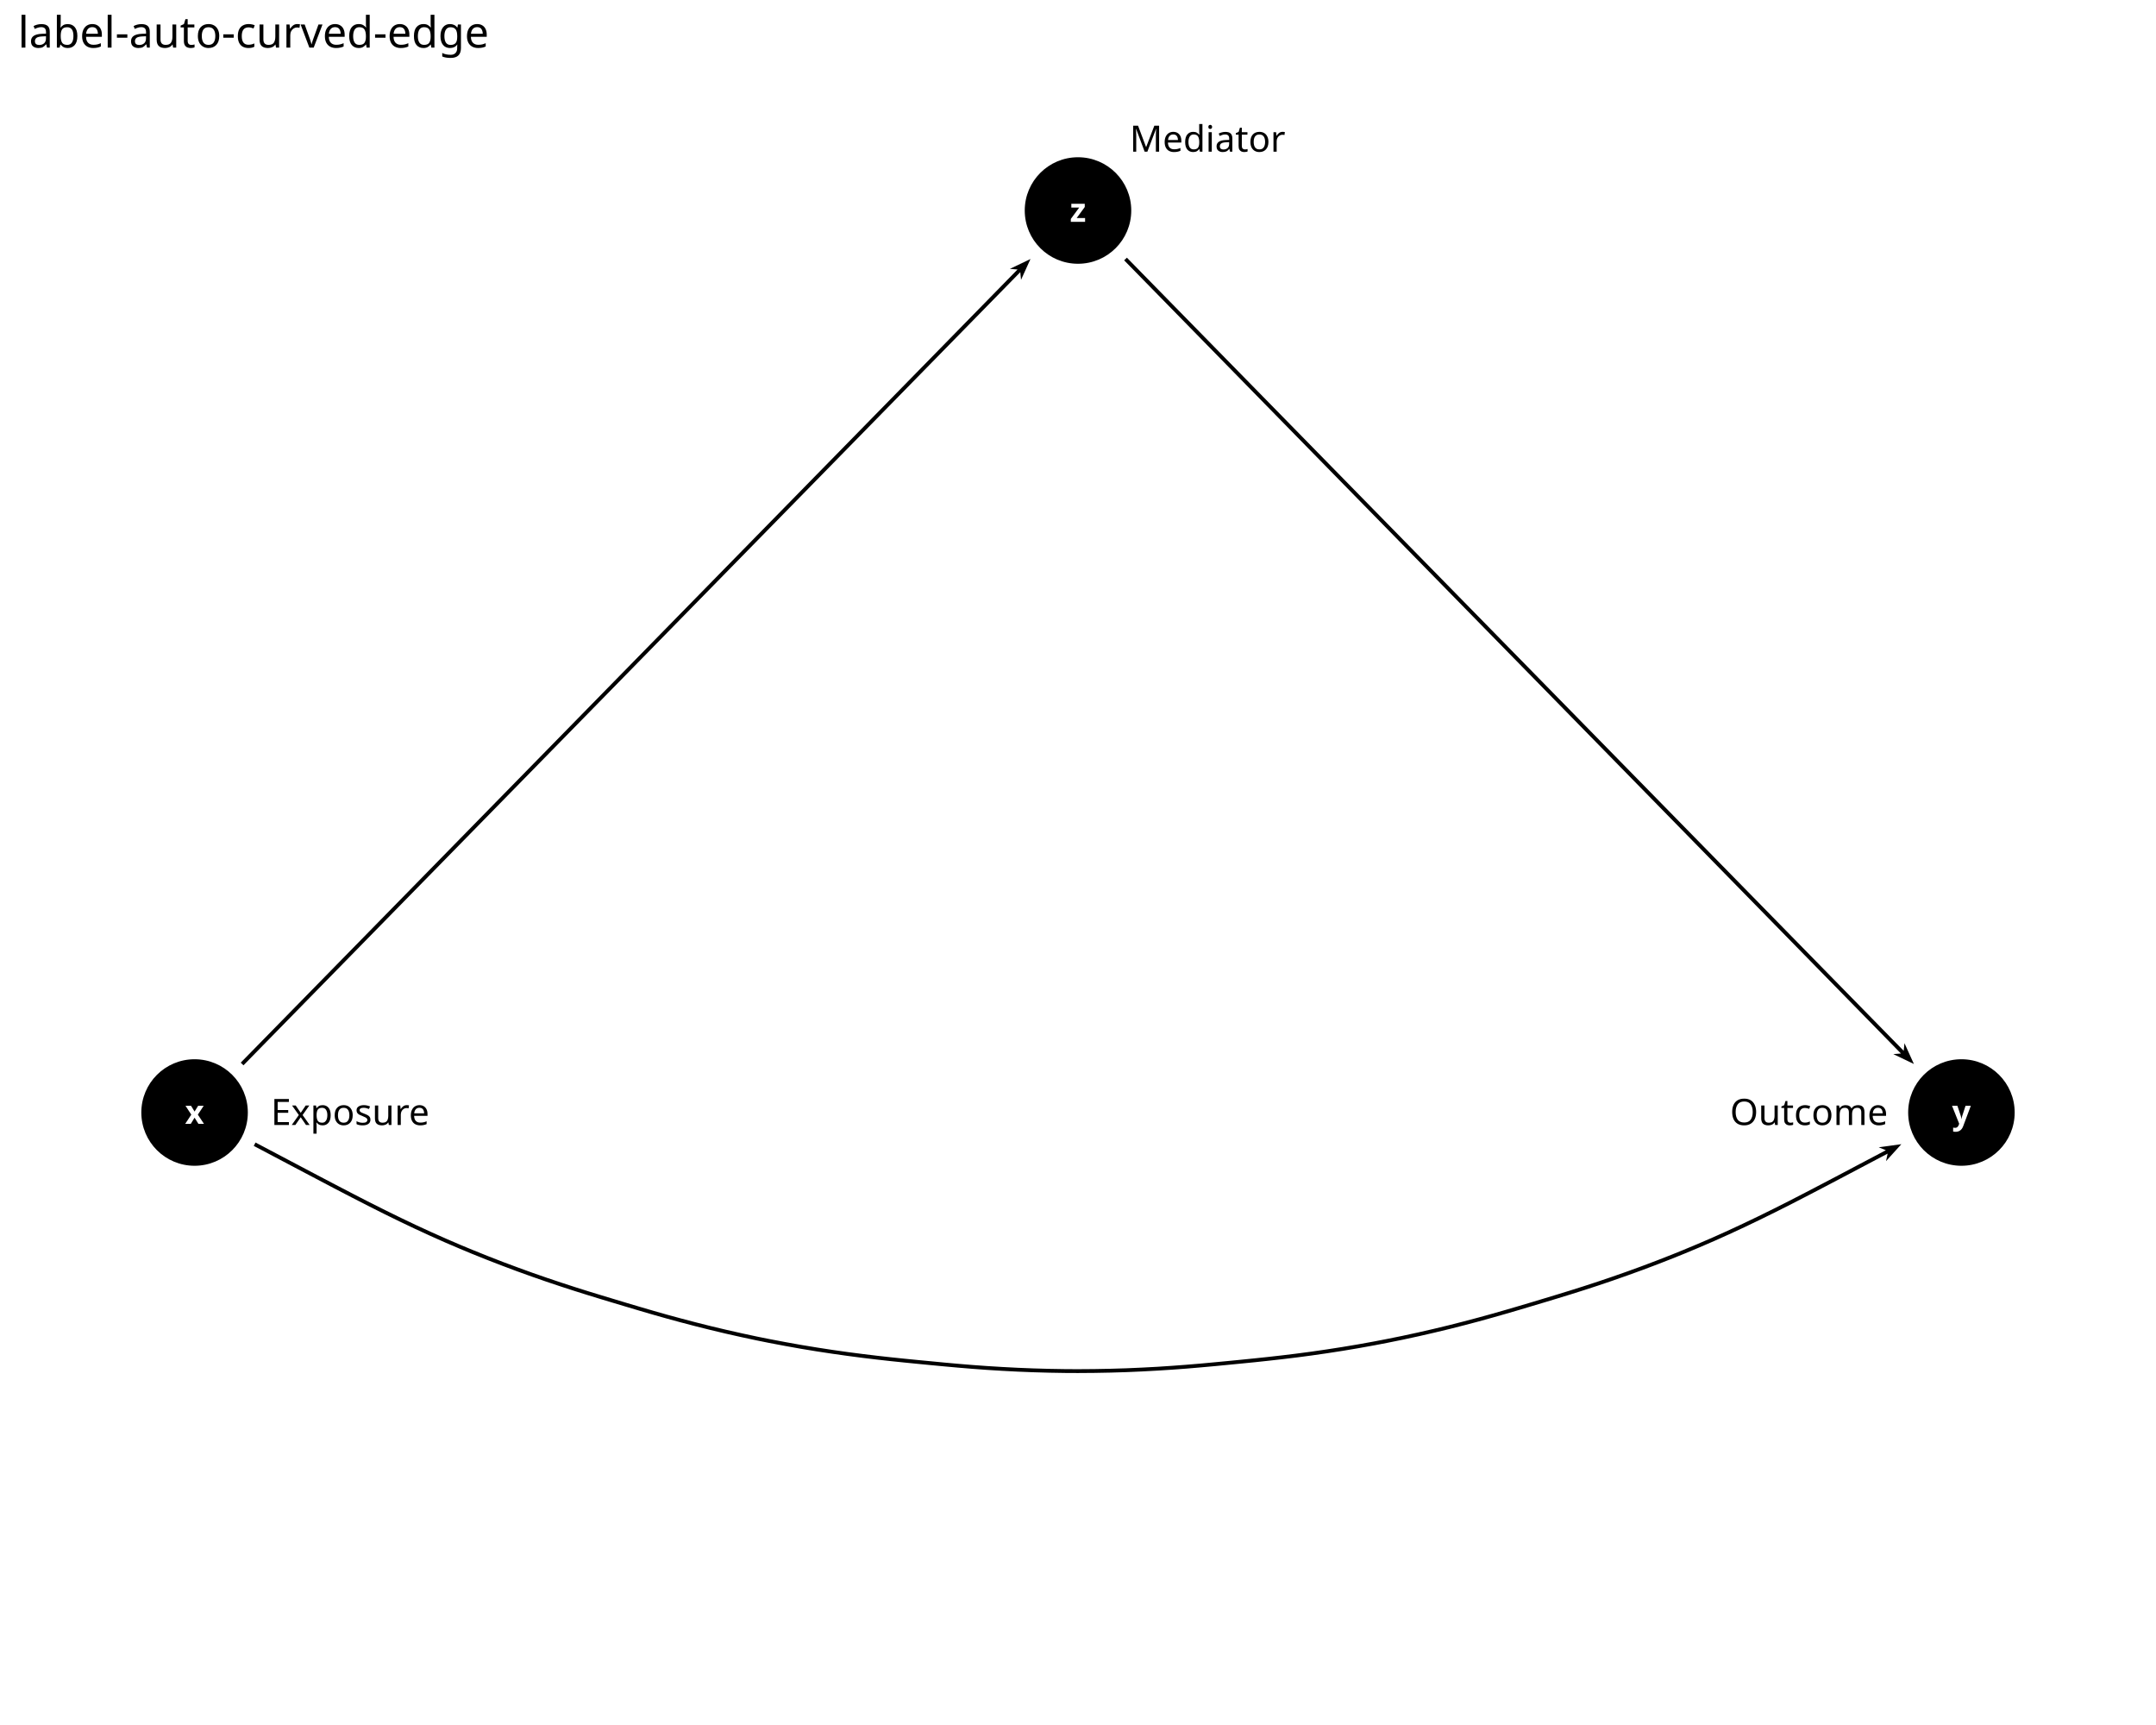
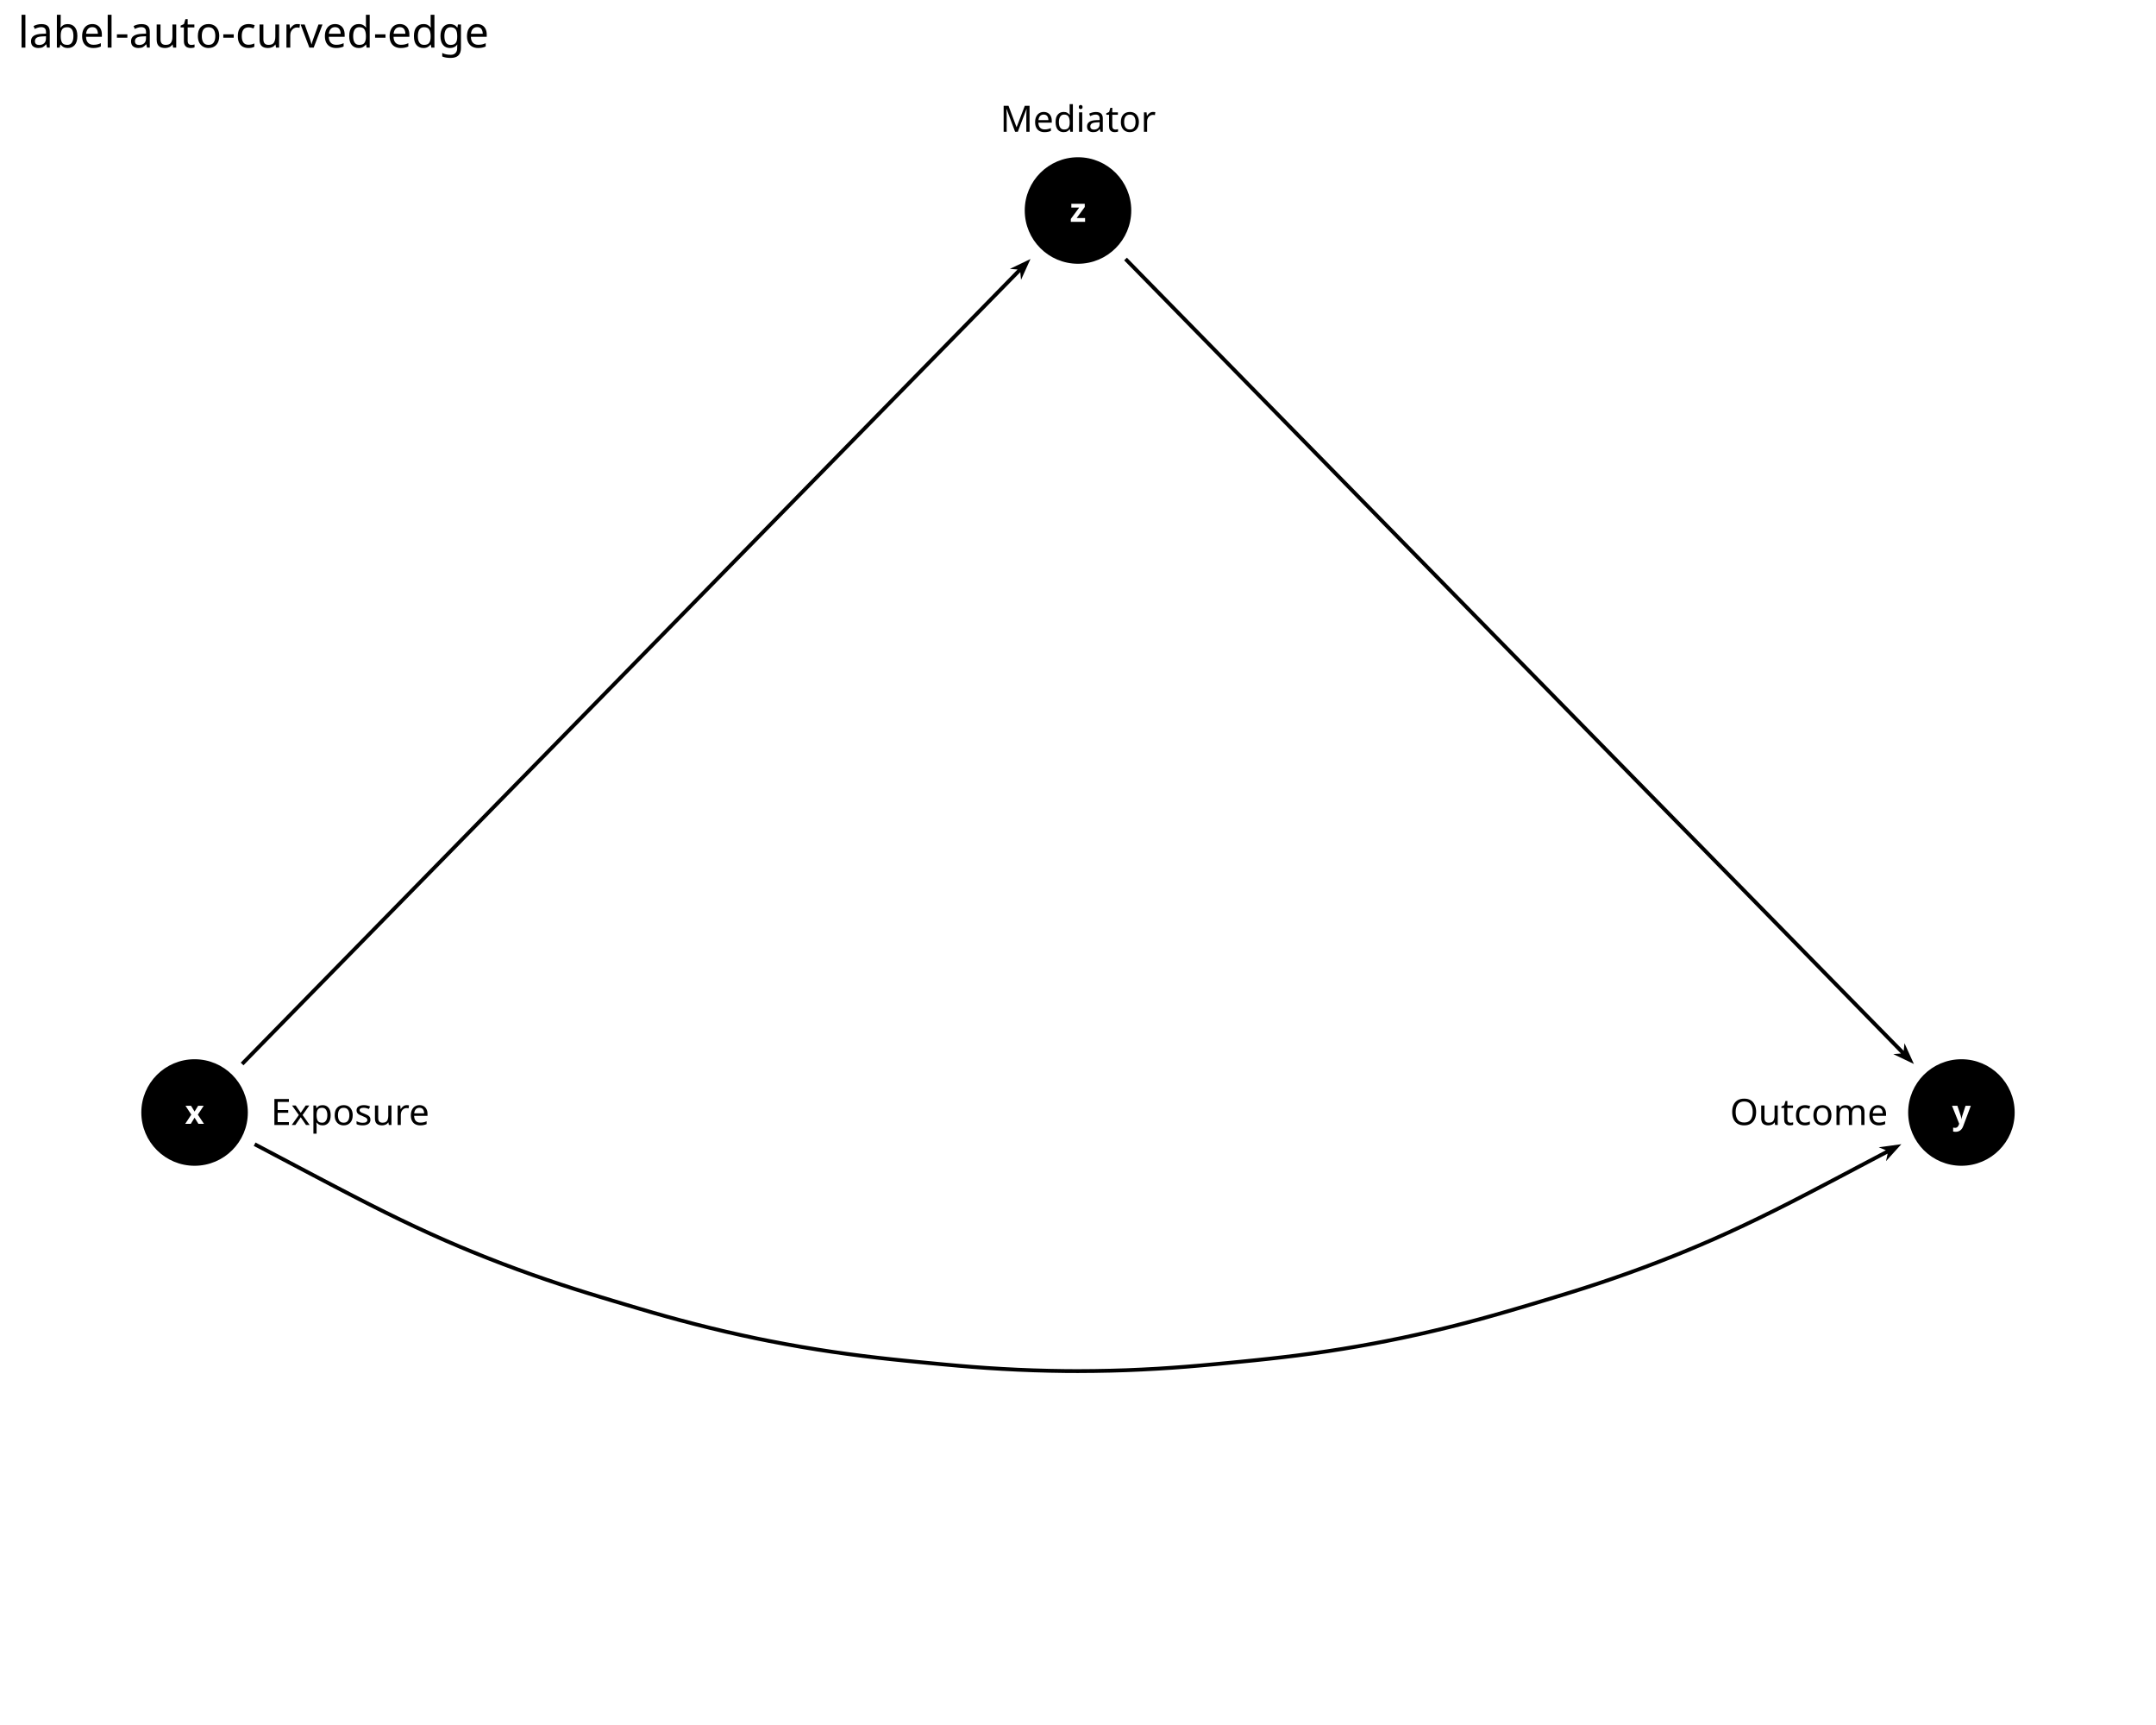
<svg xmlns="http://www.w3.org/2000/svg" class="svglite" data-engine-version="2.0" width="720.00pt" height="576.00pt" viewBox="0 0 720.00 576.00">
  <defs>
    <style type="text/css">
    .svglite line, .svglite polyline, .svglite polygon, .svglite path, .svglite rect, .svglite circle {
      fill: none;
      stroke: #000000;
      stroke-linecap: round;
      stroke-linejoin: round;
      stroke-miterlimit: 10.00;
    }
  </style>
  </defs>
  <rect width="100%" height="100%" style="stroke: none; fill: #FFFFFF;" />
  <defs>
    <clipPath id="cpMC4wMHw3MjAuMDB8MC4wMHw1NzYuMDA=">
      <rect x="0.00" y="0.00" width="720.00" height="576.00" />
    </clipPath>
  </defs>
  <g clip-path="url(#cpMC4wMHw3MjAuMDB8MC4wMHw1NzYuMDA=)">
    <rect x="0.00" y="0.00" width="720.00" height="576.00" style="stroke-width: 1.16; stroke: none; fill: #FFFFFF;" />
  </g>
  <defs>
    <clipPath id="cpNS45OHw3MTQuMDJ8MjQuODV8NTcwLjAy">
      <rect x="5.98" y="24.85" width="708.04" height="545.17" />
    </clipPath>
  </defs>
  <g clip-path="url(#cpNS45OHw3MTQuMDJ8MjQuODV8NTcwLjAy)">
    <circle cx="64.98" cy="371.48" r="17.43" style="stroke-width: 0.71; fill: #000000;" />
    <circle cx="655.02" cy="371.48" r="17.43" style="stroke-width: 0.71; fill: #000000;" />
    <circle cx="360.00" cy="70.29" r="17.43" style="stroke-width: 0.71; fill: #000000;" />
    <path d="M 340.73 90.88 L 340.98 93.44 L 344.13 86.49 L 337.25 89.78 L 339.81 89.98 L 80.39 354.83 L 81.31 355.72 Z" style="fill-rule: evenodd; fill: #000000; stroke-width: 0.53; stroke: none; stroke-linecap: butt;" />
    <path d="M 636.00 348.33 L 635.75 350.88 L 376.33 86.04 L 375.87 86.49 L 375.41 86.93 L 634.82 351.78 L 632.27 351.98 L 639.15 355.28 Z" style="fill-rule: evenodd; fill: #000000; stroke-width: 0.53; stroke: none; stroke-linecap: butt;" />
    <path d="M 365.42 458.43 L 370.82 458.33 L 376.17 458.17 L 381.43 457.94 L 386.58 457.66 L 391.58 457.34 L 396.42 456.98 L 401.11 456.58 L 405.66 456.17 L 410.10 455.74 L 414.51 455.31 L 418.97 454.87 L 423.54 454.38 L 428.25 453.85 L 433.11 453.26 L 438.11 452.60 L 443.24 451.86 L 448.47 451.05 L 453.76 450.16 L 459.08 449.20 L 463.19 448.41 L 468.50 447.33 L 473.78 446.19 L 479.00 444.99 L 484.12 443.76 L 489.11 442.49 L 493.96 441.21 L 498.64 439.91 L 503.16 438.62 L 507.54 437.34 L 511.82 436.06 L 516.07 434.79 L 520.36 433.49 L 524.75 432.14 L 529.27 430.71 L 533.92 429.19 L 538.70 427.57 L 543.59 425.85 L 548.56 424.05 L 553.58 422.16 L 558.62 420.19 L 562.50 418.62 L 567.50 416.53 L 572.48 414.38 L 577.46 412.14 L 582.49 409.81 L 587.60 407.36 L 592.85 404.78 L 598.26 402.05 L 603.85 399.17 L 609.64 396.15 L 615.62 393.00 L 621.78 389.75 L 628.01 386.46 L 630.38 385.21 L 629.84 387.72 L 634.96 382.06 L 627.40 383.10 L 629.78 384.07 L 627.41 385.33 L 621.18 388.61 L 615.02 391.87 L 609.04 395.01 L 603.26 398.03 L 597.67 400.91 L 592.28 403.63 L 587.04 406.21 L 581.94 408.65 L 576.93 410.98 L 571.96 413.21 L 567.00 415.35 L 562.01 417.43 L 558.14 419.00 L 553.12 420.96 L 548.12 422.85 L 543.16 424.65 L 538.28 426.36 L 533.52 427.97 L 528.87 429.49 L 524.37 430.91 L 519.99 432.26 L 515.70 433.56 L 511.46 434.84 L 507.18 436.11 L 502.81 437.39 L 498.30 438.68 L 493.62 439.97 L 488.79 441.25 L 483.81 442.52 L 478.70 443.75 L 473.50 444.94 L 468.24 446.08 L 462.94 447.15 L 458.84 447.94 L 453.54 448.90 L 448.26 449.78 L 443.05 450.59 L 437.94 451.33 L 432.95 451.99 L 428.10 452.58 L 423.40 453.11 L 418.84 453.59 L 414.39 454.04 L 409.98 454.47 L 405.54 454.89 L 401.00 455.31 L 396.32 455.70 L 391.49 456.06 L 386.50 456.39 L 381.37 456.66 L 376.12 456.89 L 370.79 457.05 L 365.41 457.15 L 360.00 457.19 L 355.83 457.17 L 350.43 457.08 L 345.09 456.93 L 339.82 456.72 L 334.66 456.45 L 329.63 456.14 L 324.76 455.79 L 320.05 455.40 L 315.49 454.99 L 311.03 454.56 L 306.62 454.14 L 302.18 453.70 L 297.65 453.23 L 292.98 452.71 L 288.17 452.13 L 283.21 451.49 L 278.12 450.77 L 272.93 449.97 L 267.67 449.11 L 262.37 448.16 L 257.06 447.15 L 252.96 446.33 L 247.69 445.20 L 242.47 444.02 L 237.34 442.80 L 232.33 441.54 L 227.46 440.26 L 222.75 438.98 L 218.21 437.69 L 213.80 436.40 L 209.51 435.13 L 205.27 433.85 L 201.00 432.56 L 196.64 431.23 L 192.16 429.82 L 187.55 428.32 L 182.81 426.73 L 177.96 425.05 L 173.02 423.26 L 168.02 421.40 L 163.00 419.45 L 157.99 417.43 L 154.02 415.79 L 149.05 413.65 L 144.09 411.44 L 139.09 409.14 L 134.01 406.72 L 128.81 404.17 L 123.44 401.48 L 117.90 398.63 L 112.16 395.64 L 106.21 392.52 L 100.09 389.29 L 93.86 386.00 L 87.74 382.77 L 85.33 381.50 L 85.04 382.06 L 84.74 382.63 L 87.15 383.90 L 93.26 387.13 L 99.49 390.42 L 105.62 393.65 L 111.56 396.78 L 117.31 399.77 L 122.87 402.62 L 128.24 405.32 L 133.45 407.87 L 138.55 410.30 L 143.56 412.61 L 148.54 414.83 L 153.52 416.96 L 157.50 418.62 L 162.53 420.64 L 167.57 422.59 L 172.58 424.47 L 177.53 426.25 L 182.40 427.95 L 187.15 429.54 L 191.77 431.04 L 196.26 432.45 L 200.62 433.79 L 204.90 435.08 L 209.15 436.35 L 213.44 437.63 L 217.85 438.92 L 222.41 440.21 L 227.13 441.50 L 232.01 442.78 L 237.04 444.04 L 242.18 445.27 L 247.42 446.45 L 252.70 447.58 L 256.81 448.41 L 262.14 449.42 L 267.45 450.37 L 272.73 451.24 L 277.94 452.03 L 283.04 452.75 L 288.01 453.40 L 292.84 453.98 L 297.51 454.50 L 302.05 454.97 L 306.49 455.41 L 310.91 455.84 L 315.37 456.26 L 319.94 456.67 L 324.67 457.06 L 329.55 457.42 L 334.58 457.73 L 339.76 458.00 L 345.04 458.21 L 350.41 458.36 L 355.81 458.45 L 360.00 458.47 Z" style="fill-rule: evenodd; fill: #000000; stroke-width: 0.53; stroke: none; stroke-linecap: butt;" />
    <text x="64.98" y="375.27" text-anchor="middle" style="font-size: 11.04px; font-weight: bold; fill: #FFFFFF; font-family: sans;" textLength="5.52px" lengthAdjust="spacingAndGlyphs">x</text>
    <text x="655.02" y="375.27" text-anchor="middle" style="font-size: 11.04px; font-weight: bold; fill: #FFFFFF; font-family: sans;" textLength="5.52px" lengthAdjust="spacingAndGlyphs">y</text>
    <text x="360.00" y="74.08" text-anchor="middle" style="font-size: 11.04px; font-weight: bold; fill: #FFFFFF; font-family: sans;" textLength="5.52px" lengthAdjust="spacingAndGlyphs">z</text>
    <polygon points="89.82,379.25 144.02,379.25 143.93,379.25 144.28,379.24 144.62,379.17 144.94,379.05 145.24,378.87 145.51,378.65 145.74,378.39 145.93,378.10 146.06,377.78 146.15,377.44 146.18,377.09 146.18,377.09 146.18,365.86 146.18,365.86 146.15,365.51 146.06,365.17 145.93,364.85 145.74,364.56 145.51,364.30 145.24,364.08 144.94,363.91 144.62,363.78 144.28,363.71 144.02,363.70 89.82,363.70 90.08,363.71 89.73,363.70 89.39,363.74 89.05,363.84 88.74,363.99 88.45,364.18 88.20,364.42 87.99,364.70 87.83,365.01 87.72,365.34 87.67,365.68 87.66,365.86 87.66,377.09 87.67,376.92 87.67,377.27 87.72,377.61 87.83,377.94 87.99,378.25 88.20,378.53 88.45,378.77 88.74,378.96 89.05,379.11 89.39,379.21 89.73,379.25 " style="stroke-width: 0.00; stroke: none; fill: #FFFFFF;" />
    <polygon points="578.02,379.25 630.18,379.25 630.09,379.25 630.44,379.24 630.78,379.17 631.11,379.05 631.41,378.87 631.68,378.65 631.91,378.39 632.09,378.10 632.23,377.78 632.31,377.44 632.34,377.09 632.34,377.09 632.34,365.86 632.34,365.86 632.31,365.51 632.23,365.17 632.09,364.85 631.91,364.56 631.68,364.30 631.41,364.08 631.11,363.91 630.78,363.78 630.44,363.71 630.18,363.70 578.02,363.70 578.28,363.71 577.93,363.70 577.59,363.74 577.25,363.84 576.94,363.99 576.65,364.18 576.40,364.42 576.19,364.70 576.03,365.01 575.92,365.34 575.86,365.68 575.86,365.86 575.86,377.09 575.86,376.92 575.86,377.27 575.92,377.61 576.03,377.94 576.19,378.25 576.40,378.53 576.65,378.77 576.94,378.96 577.25,379.11 577.59,379.21 577.93,379.25 " style="stroke-width: 0.00; stroke: none; fill: #FFFFFF;" />
-     <polygon points="378.20,54.25 428.33,54.25 428.24,54.25 428.59,54.23 428.93,54.16 429.25,54.04 429.55,53.87 429.82,53.65 430.05,53.39 430.24,53.09 430.37,52.77 430.46,52.44 430.49,52.09 430.49,52.09 430.49,40.85 430.49,40.85 430.46,40.51 430.37,40.17 430.24,39.85 430.05,39.56 429.82,39.30 429.55,39.08 429.25,38.90 428.93,38.78 428.59,38.71 428.33,38.69 378.20,38.69 378.46,38.71 378.11,38.69 377.76,38.74 377.43,38.83 377.12,38.98 376.83,39.18 376.58,39.42 376.37,39.70 376.21,40.01 376.10,40.34 376.04,40.68 376.04,40.85 376.04,52.09 376.04,51.92 376.04,52.26 376.10,52.61 376.21,52.94 376.37,53.24 376.58,53.52 376.83,53.76 377.12,53.96 377.43,54.11 377.76,54.21 378.11,54.25 " style="stroke-width: 0.00; stroke: none; fill: #FFFFFF;" />
+     <polygon points="334.93,47.61 385.07,47.61 384.98,47.61 385.33,47.59 385.67,47.52 385.99,47.40 386.29,47.23 386.56,47.01 386.79,46.75 386.98,46.45 387.11,46.13 387.20,45.79 387.23,45.45 387.23,45.45 387.23,34.21 387.23,34.21 387.20,33.86 387.11,33.53 386.98,33.21 386.79,32.91 386.56,32.65 386.29,32.43 385.99,32.26 385.67,32.14 385.33,32.07 385.07,32.05 334.93,32.05 335.19,32.07 334.85,32.05 334.50,32.09 334.17,32.19 333.85,32.34 333.57,32.54 333.32,32.78 333.11,33.06 332.95,33.36 332.84,33.69 332.78,34.04 332.77,34.21 332.77,45.45 332.78,45.27 332.78,45.62 332.84,45.97 332.95,46.29 333.11,46.60 333.32,46.88 333.57,47.12 333.85,47.32 334.17,47.47 334.50,47.56 334.85,47.61 " style="stroke-width: 0.00; stroke: none; fill: #FFFFFF;" />
    <text x="116.92" y="375.65" text-anchor="middle" style="font-size: 12.14px; font-family: sans;" textLength="51.32px" lengthAdjust="spacingAndGlyphs">Exposure</text>
    <text x="604.10" y="375.65" text-anchor="middle" style="font-size: 12.14px; font-family: sans;" textLength="49.28px" lengthAdjust="spacingAndGlyphs">Outcome</text>
-     <text x="403.26" y="50.65" text-anchor="middle" style="font-size: 12.14px; font-family: sans;" textLength="47.25px" lengthAdjust="spacingAndGlyphs">Mediator</text>
+     <text x="360.00" y="44.01" text-anchor="middle" style="font-size: 12.14px; font-family: sans;" textLength="47.25px" lengthAdjust="spacingAndGlyphs">Mediator</text>
  </g>
  <g clip-path="url(#cpMC4wMHw3MjAuMDB8MC4wMHw1NzYuMDA=)">
    <text x="5.98" y="15.89" style="font-size: 14.40px; font-family: sans;" textLength="148.11px" lengthAdjust="spacingAndGlyphs">label-auto-curved-edge</text>
  </g>
</svg>
